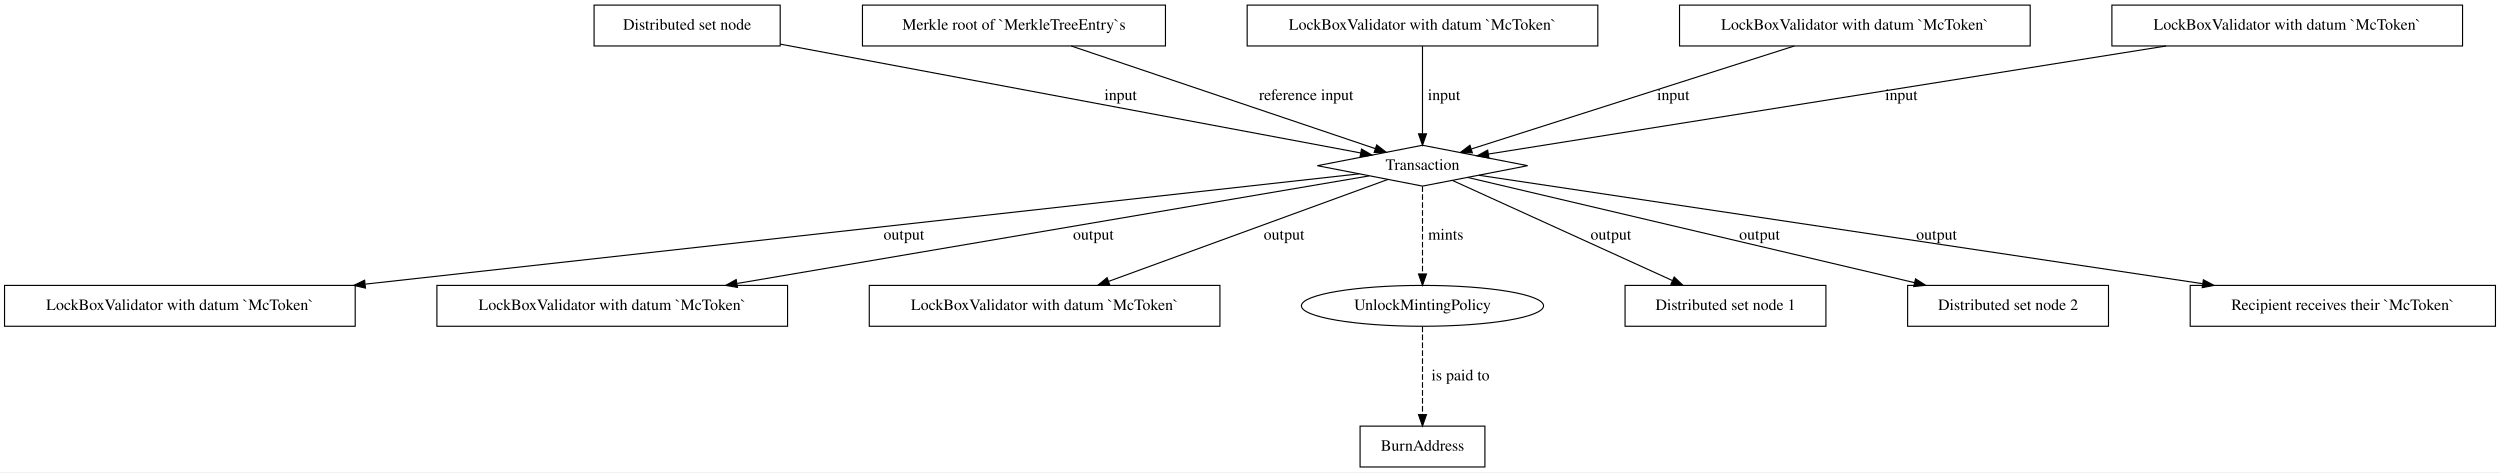
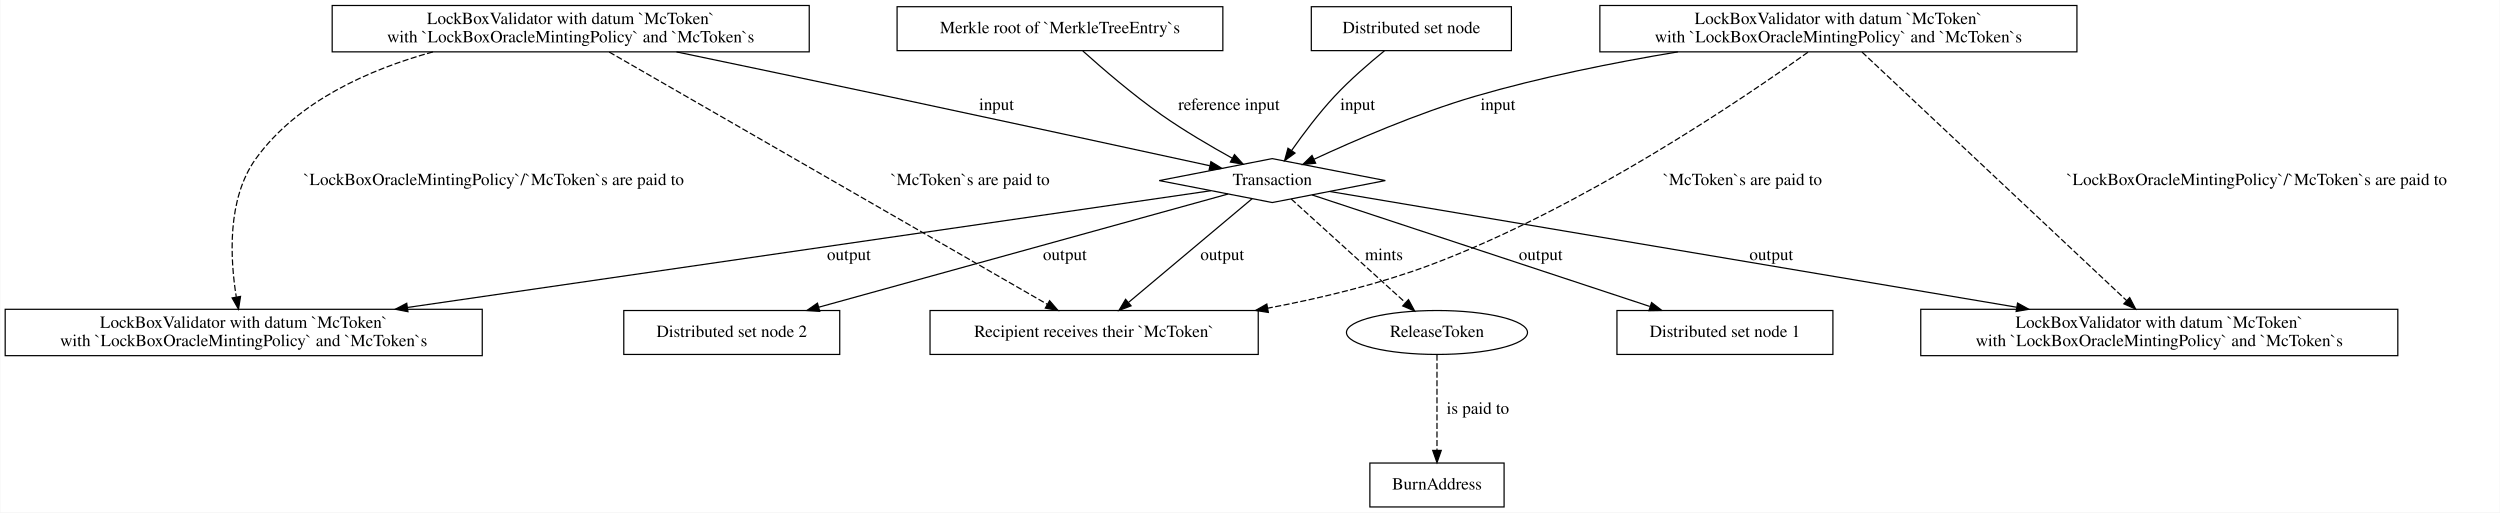
- <svg xmlns="http://www.w3.org/2000/svg" width="2203pt" height="416pt" viewBox="0.00 0.00 2203.00 416.00">
-   <g id="graph0" class="graph" transform="scale(1 1) rotate(0) translate(4 412)">
-     <polygon fill="white" stroke="none" points="-4,4 -4,-412 2199,-412 2199,4 -4,4" />
+ <svg xmlns="http://www.w3.org/2000/svg" width="2049pt" height="420pt" viewBox="0.00 0.00 2048.50 420.00">
+   <g id="graph0" class="graph" transform="scale(1 1) rotate(0) translate(4 416)">
+     <polygon fill="white" stroke="none" points="-4,4 -4,-416 2044.5,-416 2044.5,4 -4,4" />
    <g id="node1" class="node">
-       <polygon fill="none" stroke="black" points="519.5,-371.5 519.5,-407.5 683.5,-407.5 683.5,-371.5 519.5,-371.5" />
-       <text text-anchor="middle" x="601.5" y="-385.8" font-family="Times,serif" font-size="14.00">Distributed set node</text>
+       <polygon fill="none" stroke="black" points="1070.5,-374.5 1070.5,-410.5 1234.5,-410.5 1234.5,-374.5 1070.5,-374.5" />
+       <text text-anchor="middle" x="1152.5" y="-388.8" font-family="Times,serif" font-size="14.00">Distributed set node</text>
+     </g>
+     <g id="node9" class="node">
+       <polygon fill="none" stroke="black" points="1038.5,-286 945.83,-268 1038.5,-250 1131.17,-268 1038.5,-286" />
+       <text text-anchor="middle" x="1038.5" y="-264.3" font-family="Times,serif" font-size="14.00">Transaction</text>
+     </g>
+     <g id="edge2" class="edge">
+       <path fill="none" stroke="black" d="M1130.47,-374.4C1117.88,-364.16 1102.13,-350.54 1089.5,-337 1076.62,-323.19 1063.87,-306.19 1054.34,-292.65" />
+       <polygon fill="black" stroke="black" points="1057.15,-290.55 1048.58,-284.32 1051.39,-294.53 1057.15,-290.55" />
+       <text text-anchor="middle" x="1108.5" y="-325.8" font-family="Times,serif" font-size="14.00">input</text>
+     </g>
+     <g id="node2" class="node">
+       <polygon fill="none" stroke="black" points="731,-374.5 731,-410.5 998,-410.5 998,-374.5 731,-374.5" />
+       <text text-anchor="middle" x="864.5" y="-388.8" font-family="Times,serif" font-size="14.00">Merkle root of `MerkleTreeEntry`s</text>
+     </g>
+     <g id="edge1" class="edge">
+       <path fill="none" stroke="black" d="M883.21,-374.25C899.57,-359.56 924.28,-338.31 947.5,-322 966.1,-308.94 988.1,-296.06 1005.81,-286.27" />
+       <polygon fill="black" stroke="black" points="1007.54,-289.32 1014.63,-281.45 1004.18,-283.17 1007.54,-289.32" />
+       <text text-anchor="middle" x="1003" y="-325.8" font-family="Times,serif" font-size="14.00">reference input</text>
+     </g>
+     <g id="node3" class="node">
+       <polygon fill="none" stroke="black" points="268,-373.5 268,-411.5 659,-411.5 659,-373.5 268,-373.5" />
+       <text text-anchor="middle" x="463.5" y="-396.3" font-family="Times,serif" font-size="14.00">LockBoxValidator with datum `McToken`</text>
+       <text text-anchor="middle" x="463.5" y="-381.3" font-family="Times,serif" font-size="14.00">with `LockBoxOracleMintingPolicy` and `McToken`s</text>
+     </g>
+     <g id="node5" class="node">
+       <polygon fill="none" stroke="black" points="0,-124.5 0,-162.5 391,-162.5 391,-124.5 0,-124.5" />
+       <text text-anchor="middle" x="195.5" y="-147.3" font-family="Times,serif" font-size="14.00">LockBoxValidator with datum `McToken`</text>
+       <text text-anchor="middle" x="195.5" y="-132.3" font-family="Times,serif" font-size="14.00">with `LockBoxOracleMintingPolicy` and `McToken`s</text>
+     </g>
+     <g id="edge5" class="edge">
+       <path fill="none" stroke="black" stroke-dasharray="5,2" d="M350.59,-373.46C297.88,-358.94 239.41,-332.84 205.5,-286 181.6,-252.99 184.42,-203.53 189.4,-172.68" />
+       <polygon fill="black" stroke="black" points="192.89,-173.06 191.22,-162.6 186,-171.82 192.89,-173.06" />
+       <text text-anchor="middle" x="400.5" y="-264.3" font-family="Times,serif" font-size="14.00">`LockBoxOracleMintingPolicy`/`McToken`s are paid to</text>
+     </g>
+     <g id="edge3" class="edge">
+       <path fill="none" stroke="black" d="M550.19,-373.46C600.76,-362.91 665.76,-349.28 723.5,-337 816.55,-317.2 924.96,-293.71 987.27,-280.16" />
+       <polygon fill="black" stroke="black" points="988.21,-283.53 997.24,-277.99 986.72,-276.69 988.21,-283.53" />
+       <text text-anchor="middle" x="812.5" y="-325.8" font-family="Times,serif" font-size="14.00">input</text>
+     </g>
+     <g id="node12" class="node">
+       <polygon fill="none" stroke="black" points="758,-125.5 758,-161.5 1027,-161.5 1027,-125.5 758,-125.5" />
+       <text text-anchor="middle" x="892.5" y="-139.8" font-family="Times,serif" font-size="14.00">Recipient receives their `McToken`</text>
+     </g>
+     <g id="edge9" class="edge">
+       <path fill="none" stroke="black" stroke-dasharray="5,2" d="M495.05,-373.34C572.24,-328.89 770.46,-214.76 854.22,-166.54" />
+       <polygon fill="black" stroke="black" points="855.99,-169.56 862.91,-161.53 852.5,-163.49 855.99,-169.56" />
+       <text text-anchor="middle" x="791" y="-264.3" font-family="Times,serif" font-size="14.00">`McToken`s are paid to</text>
+     </g>
+     <g id="node4" class="node">
+       <polygon fill="none" stroke="black" points="1307,-373.5 1307,-411.5 1698,-411.5 1698,-373.5 1307,-373.5" />
+       <text text-anchor="middle" x="1502.5" y="-396.3" font-family="Times,serif" font-size="14.00">LockBoxValidator with datum `McToken`</text>
+       <text text-anchor="middle" x="1502.5" y="-381.3" font-family="Times,serif" font-size="14.00">with `LockBoxOracleMintingPolicy` and `McToken`s</text>
+     </g>
+     <g id="node6" class="node">
+       <polygon fill="none" stroke="black" points="1570,-124.5 1570,-162.5 1961,-162.5 1961,-124.5 1570,-124.5" />
+       <text text-anchor="middle" x="1765.5" y="-147.3" font-family="Times,serif" font-size="14.00">LockBoxValidator with datum `McToken`</text>
+       <text text-anchor="middle" x="1765.5" y="-132.3" font-family="Times,serif" font-size="14.00">with `LockBoxOracleMintingPolicy` and `McToken`s</text>
+     </g>
+     <g id="edge6" class="edge">
+       <path fill="none" stroke="black" stroke-dasharray="5,2" d="M1521.84,-373.34C1568.2,-329.8 1685.73,-219.41 1738.79,-169.59" />
+       <polygon fill="black" stroke="black" points="1741.24,-172.09 1746.13,-162.69 1736.45,-166.98 1741.24,-172.09" />
+       <text text-anchor="middle" x="1845.5" y="-264.3" font-family="Times,serif" font-size="14.00">`LockBoxOracleMintingPolicy`/`McToken`s are paid to</text>
+     </g>
+     <g id="edge4" class="edge">
+       <path fill="none" stroke="black" d="M1370.94,-373.49C1318.58,-364.76 1258.13,-352.7 1204.5,-337 1157.57,-323.26 1105.77,-300.8 1072.72,-285.48" />
+       <polygon fill="black" stroke="black" points="1074.05,-282.23 1063.51,-281.17 1071.08,-288.57 1074.05,-282.23" />
+       <text text-anchor="middle" x="1223.5" y="-325.8" font-family="Times,serif" font-size="14.00">input</text>
+     </g>
+     <g id="edge10" class="edge">
+       <path fill="none" stroke="black" stroke-dasharray="5,2" d="M1477.54,-373.21C1423.85,-334.79 1292.26,-245.43 1168.5,-199 1126.2,-183.13 1078.43,-171.61 1034.67,-163.38" />
+       <polygon fill="black" stroke="black" points="1035.28,-159.93 1024.81,-161.56 1034.02,-166.81 1035.28,-159.93" />
+       <text text-anchor="middle" x="1424" y="-264.3" font-family="Times,serif" font-size="14.00">`McToken`s are paid to</text>
+     </g>
+     <g id="node7" class="node">
+       <ellipse fill="none" stroke="black" cx="1173.5" cy="-143.5" rx="74.19" ry="18" />
+       <text text-anchor="middle" x="1173.5" y="-139.8" font-family="Times,serif" font-size="14.00">ReleaseToken</text>
+     </g>
+     <g id="node8" class="node">
+       <polygon fill="none" stroke="black" points="1118.5,-0.5 1118.5,-36.5 1228.5,-36.5 1228.5,-0.5 1118.5,-0.5" />
+       <text text-anchor="middle" x="1173.5" y="-14.8" font-family="Times,serif" font-size="14.00">BurnAddress</text>
+     </g>
+     <g id="edge15" class="edge">
+       <path fill="none" stroke="black" stroke-dasharray="5,2" d="M1173.5,-125.4C1173.5,-105.13 1173.5,-71.1 1173.5,-47.09" />
+       <polygon fill="black" stroke="black" points="1177,-46.85 1173.5,-36.85 1170,-46.85 1177,-46.85" />
+       <text text-anchor="middle" x="1207" y="-76.8" font-family="Times,serif" font-size="14.00">is paid to</text>
+     </g>
+     <g id="edge7" class="edge">
+       <path fill="none" stroke="black" d="M988.29,-259.7C860.67,-241.16 520.47,-191.72 329.8,-164.02" />
+       <polygon fill="black" stroke="black" points="330.11,-160.52 319.71,-162.55 329.1,-167.45 330.11,-160.52" />
+       <text text-anchor="middle" x="691.5" y="-202.8" font-family="Times,serif" font-size="14.00">output</text>
+     </g>
+     <g id="edge8" class="edge">
+       <path fill="none" stroke="black" d="M1085.64,-259.06C1198.29,-240.08 1485.8,-191.63 1648.56,-164.2" />
+       <polygon fill="black" stroke="black" points="1649.34,-167.62 1658.62,-162.51 1648.17,-160.72 1649.34,-167.62" />
+       <text text-anchor="middle" x="1447.5" y="-202.8" font-family="Times,serif" font-size="14.00">output</text>
+     </g>
+     <g id="edge14" class="edge">
+       <path fill="none" stroke="black" stroke-dasharray="5,2" d="M1053.99,-252.95C1076.81,-232.24 1119.75,-193.28 1147.46,-168.13" />
+       <polygon fill="black" stroke="black" points="1150.14,-170.42 1155.19,-161.11 1145.43,-165.24 1150.14,-170.42" />
+       <text text-anchor="middle" x="1130" y="-202.8" font-family="Times,serif" font-size="14.00">mints</text>
+     </g>
+     <g id="node10" class="node">
+       <polygon fill="none" stroke="black" points="1321,-125.5 1321,-161.5 1498,-161.5 1498,-125.5 1321,-125.5" />
+       <text text-anchor="middle" x="1409.5" y="-139.8" font-family="Times,serif" font-size="14.00">Distributed set node 1</text>
+     </g>
+     <g id="edge12" class="edge">
+       <path fill="none" stroke="black" d="M1071.1,-256.24C1132.99,-235.8 1268.42,-191.08 1347.91,-164.84" />
+       <polygon fill="black" stroke="black" points="1349.39,-168.03 1357.79,-161.57 1347.2,-161.39 1349.39,-168.03" />
+       <text text-anchor="middle" x="1258.5" y="-202.8" font-family="Times,serif" font-size="14.00">output</text>
    </g>
    <g id="node11" class="node">
-       <polygon fill="none" stroke="black" points="1249.5,-284 1156.83,-266 1249.5,-248 1342.17,-266 1249.5,-284" />
-       <text text-anchor="middle" x="1249.5" y="-262.3" font-family="Times,serif" font-size="14.00">Transaction</text>
-     </g>
-     <g id="edge2" class="edge">
-       <path fill="none" stroke="black" d="M683.57,-373.11C817.95,-347.92 1081.34,-298.53 1195.07,-277.21" />
-       <polygon fill="black" stroke="black" points="1195.77,-280.64 1204.95,-275.35 1194.48,-273.76 1195.77,-280.64" />
-       <text text-anchor="middle" x="983.5" y="-323.8" font-family="Times,serif" font-size="14.00">input</text>
-     </g>
-     <g id="node2" class="node">
-       <polygon fill="none" stroke="black" points="756,-371.5 756,-407.5 1023,-407.5 1023,-371.5 756,-371.5" />
-       <text text-anchor="middle" x="889.5" y="-385.8" font-family="Times,serif" font-size="14.00">Merkle root of `MerkleTreeEntry`s</text>
-     </g>
-     <g id="edge1" class="edge">
-       <path fill="none" stroke="black" d="M939.94,-371.48C1011.54,-347.31 1141.32,-303.51 1207.8,-281.07" />
-       <polygon fill="black" stroke="black" points="1209.16,-284.31 1217.52,-277.79 1206.93,-277.67 1209.16,-284.31" />
-       <text text-anchor="middle" x="1147" y="-323.8" font-family="Times,serif" font-size="14.00">reference input</text>
-     </g>
-     <g id="node3" class="node">
-       <polygon fill="none" stroke="black" points="1095,-371.5 1095,-407.5 1404,-407.5 1404,-371.5 1095,-371.5" />
-       <text text-anchor="middle" x="1249.5" y="-385.8" font-family="Times,serif" font-size="14.00">LockBoxValidator with datum `McToken`</text>
-     </g>
-     <g id="edge3" class="edge">
-       <path fill="none" stroke="black" d="M1249.5,-371.35C1249.5,-351.27 1249.5,-317.75 1249.5,-294.14" />
-       <polygon fill="black" stroke="black" points="1253,-294.06 1249.5,-284.06 1246,-294.06 1253,-294.06" />
-       <text text-anchor="middle" x="1268.5" y="-323.8" font-family="Times,serif" font-size="14.00">input</text>
-     </g>
-     <g id="node4" class="node">
-       <polygon fill="none" stroke="black" points="1476,-371.5 1476,-407.5 1785,-407.5 1785,-371.5 1476,-371.5" />
-       <text text-anchor="middle" x="1630.5" y="-385.8" font-family="Times,serif" font-size="14.00">LockBoxValidator with datum `McToken`</text>
-     </g>
-     <g id="edge4" class="edge">
-       <path fill="none" stroke="black" d="M1577.12,-371.48C1501,-347.2 1362.72,-303.11 1292.66,-280.76" />
-       <polygon fill="black" stroke="black" points="1293.43,-277.33 1282.84,-277.63 1291.3,-284 1293.43,-277.33" />
-       <text text-anchor="middle" x="1470.5" y="-323.8" font-family="Times,serif" font-size="14.00">input</text>
-     </g>
-     <g id="node5" class="node">
-       <polygon fill="none" stroke="black" points="1857,-371.5 1857,-407.5 2166,-407.5 2166,-371.5 1857,-371.5" />
-       <text text-anchor="middle" x="2011.5" y="-385.8" font-family="Times,serif" font-size="14.00">LockBoxValidator with datum `McToken`</text>
-     </g>
-     <g id="edge5" class="edge">
-       <path fill="none" stroke="black" d="M1904.74,-371.48C1741.44,-345.44 1435.13,-296.6 1307.57,-276.26" />
-       <polygon fill="black" stroke="black" points="1308.03,-272.79 1297.6,-274.67 1306.93,-279.7 1308.03,-272.79" />
-       <text text-anchor="middle" x="1671.5" y="-323.8" font-family="Times,serif" font-size="14.00">input</text>
-     </g>
-     <g id="node6" class="node">
-       <polygon fill="none" stroke="black" points="0,-124.5 0,-160.5 309,-160.5 309,-124.5 0,-124.5" />
-       <text text-anchor="middle" x="154.5" y="-138.8" font-family="Times,serif" font-size="14.00">LockBoxValidator with datum `McToken`</text>
-     </g>
-     <g id="node7" class="node">
-       <polygon fill="none" stroke="black" points="381,-124.5 381,-160.5 690,-160.5 690,-124.5 381,-124.5" />
-       <text text-anchor="middle" x="535.5" y="-138.8" font-family="Times,serif" font-size="14.00">LockBoxValidator with datum `McToken`</text>
-     </g>
-     <g id="node8" class="node">
-       <polygon fill="none" stroke="black" points="762,-124.5 762,-160.5 1071,-160.5 1071,-124.5 762,-124.5" />
-       <text text-anchor="middle" x="916.5" y="-138.8" font-family="Times,serif" font-size="14.00">LockBoxValidator with datum `McToken`</text>
-     </g>
-     <g id="node9" class="node">
-       <ellipse fill="none" stroke="black" cx="1249.5" cy="-142.5" rx="106.68" ry="18" />
-       <text text-anchor="middle" x="1249.5" y="-138.8" font-family="Times,serif" font-size="14.00">UnlockMintingPolicy</text>
-     </g>
-     <g id="node10" class="node">
-       <polygon fill="none" stroke="black" points="1194.5,-0.5 1194.5,-36.5 1304.5,-36.5 1304.5,-0.5 1194.5,-0.5" />
-       <text text-anchor="middle" x="1249.5" y="-14.8" font-family="Times,serif" font-size="14.00">BurnAddress</text>
+       <polygon fill="none" stroke="black" points="507,-125.5 507,-161.5 684,-161.5 684,-125.5 507,-125.5" />
+       <text text-anchor="middle" x="595.5" y="-139.8" font-family="Times,serif" font-size="14.00">Distributed set node 2</text>
    </g>
    <g id="edge13" class="edge">
-       <path fill="none" stroke="black" stroke-dasharray="5,2" d="M1249.5,-124.28C1249.5,-104.12 1249.5,-70.46 1249.5,-46.75" />
-       <polygon fill="black" stroke="black" points="1253,-46.63 1249.5,-36.63 1246,-46.63 1253,-46.63" />
-       <text text-anchor="middle" x="1283" y="-76.8" font-family="Times,serif" font-size="14.00">is paid to</text>
-     </g>
-     <g id="edge6" class="edge">
-       <path fill="none" stroke="black" d="M1193.69,-258.81C1033.57,-241.04 568.13,-189.4 318.02,-161.64" />
-       <polygon fill="black" stroke="black" points="318.07,-158.13 307.74,-160.5 317.29,-165.09 318.07,-158.13" />
-       <text text-anchor="middle" x="792.5" y="-200.8" font-family="Times,serif" font-size="14.00">output</text>
-     </g>
-     <g id="edge7" class="edge">
-       <path fill="none" stroke="black" d="M1202.65,-257.03C1090.56,-237.95 804.42,-189.26 645.71,-162.25" />
-       <polygon fill="black" stroke="black" points="645.89,-158.74 635.45,-160.51 644.72,-165.64 645.89,-158.74" />
-       <text text-anchor="middle" x="959.5" y="-200.8" font-family="Times,serif" font-size="14.00">output</text>
-     </g>
-     <g id="edge8" class="edge">
-       <path fill="none" stroke="black" d="M1219.07,-253.9C1163.33,-233.56 1044.06,-190.04 973.05,-164.13" />
-       <polygon fill="black" stroke="black" points="973.96,-160.74 963.36,-160.6 971.56,-167.31 973.96,-160.74" />
-       <text text-anchor="middle" x="1127.5" y="-200.8" font-family="Times,serif" font-size="14.00">output</text>
-     </g>
-     <g id="edge12" class="edge">
-       <path fill="none" stroke="black" stroke-dasharray="5,2" d="M1249.5,-247.85C1249.5,-227.77 1249.5,-194.25 1249.5,-170.64" />
-       <polygon fill="black" stroke="black" points="1253,-170.56 1249.5,-160.56 1246,-170.56 1253,-170.56" />
-       <text text-anchor="middle" x="1270" y="-200.8" font-family="Times,serif" font-size="14.00">mints</text>
-     </g>
-     <g id="node12" class="node">
-       <polygon fill="none" stroke="black" points="1428,-124.5 1428,-160.5 1605,-160.5 1605,-124.5 1428,-124.5" />
-       <text text-anchor="middle" x="1516.5" y="-138.8" font-family="Times,serif" font-size="14.00">Distributed set node 1</text>
-     </g>
-     <g id="edge9" class="edge">
-       <path fill="none" stroke="black" d="M1276.08,-252.91C1321.21,-232.37 1413.42,-190.41 1469.6,-164.84" />
-       <polygon fill="black" stroke="black" points="1471.33,-167.9 1478.98,-160.57 1468.43,-161.53 1471.33,-167.9" />
-       <text text-anchor="middle" x="1415.5" y="-200.8" font-family="Times,serif" font-size="14.00">output</text>
-     </g>
-     <g id="node13" class="node">
-       <polygon fill="none" stroke="black" points="1677,-124.5 1677,-160.5 1854,-160.5 1854,-124.5 1677,-124.5" />
-       <text text-anchor="middle" x="1765.5" y="-138.8" font-family="Times,serif" font-size="14.00">Distributed set node 2</text>
-     </g>
-     <g id="edge10" class="edge">
-       <path fill="none" stroke="black" d="M1289.13,-255.67C1373.09,-235.9 1570.37,-189.45 1682.95,-162.94" />
-       <polygon fill="black" stroke="black" points="1683.98,-166.29 1692.91,-160.59 1682.37,-159.48 1683.98,-166.29" />
-       <text text-anchor="middle" x="1546.5" y="-200.8" font-family="Times,serif" font-size="14.00">output</text>
-     </g>
-     <g id="node14" class="node">
-       <polygon fill="none" stroke="black" points="1926,-124.5 1926,-160.5 2195,-160.5 2195,-124.5 1926,-124.5" />
-       <text text-anchor="middle" x="2060.5" y="-138.8" font-family="Times,serif" font-size="14.00">Recipient receives their `McToken`</text>
+       <path fill="none" stroke="black" d="M1002.25,-256.98C929.1,-236.75 762.68,-190.73 666.92,-164.25" />
+       <polygon fill="black" stroke="black" points="667.6,-160.81 657.03,-161.51 665.73,-167.55 667.6,-160.81" />
+       <text text-anchor="middle" x="868.5" y="-202.8" font-family="Times,serif" font-size="14.00">output</text>
    </g>
    <g id="edge11" class="edge">
-       <path fill="none" stroke="black" d="M1299.01,-257.58C1423.98,-238.86 1755.13,-189.25 1936.85,-162.02" />
-       <polygon fill="black" stroke="black" points="1937.63,-165.45 1947,-160.5 1936.59,-158.52 1937.63,-165.45" />
-       <text text-anchor="middle" x="1702.5" y="-200.8" font-family="Times,serif" font-size="14.00">output</text>
+       <path fill="none" stroke="black" d="M1022.04,-253.19C997.5,-232.6 950.99,-193.58 920.89,-168.32" />
+       <polygon fill="black" stroke="black" points="922.78,-165.34 912.87,-161.59 918.28,-170.7 922.78,-165.34" />
+       <text text-anchor="middle" x="997.5" y="-202.8" font-family="Times,serif" font-size="14.00">output</text>
    </g>
  </g>
</svg>
